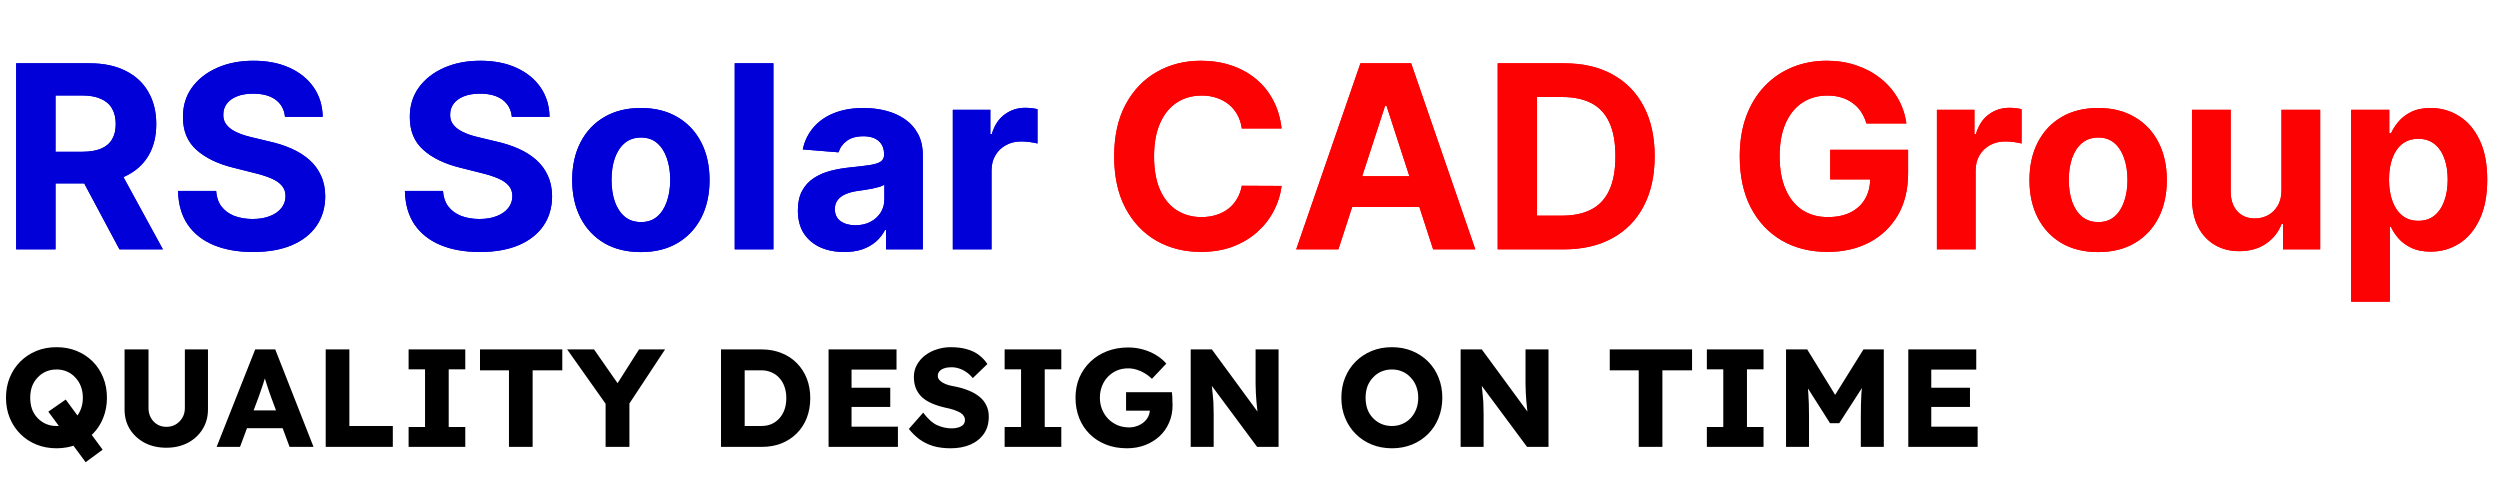
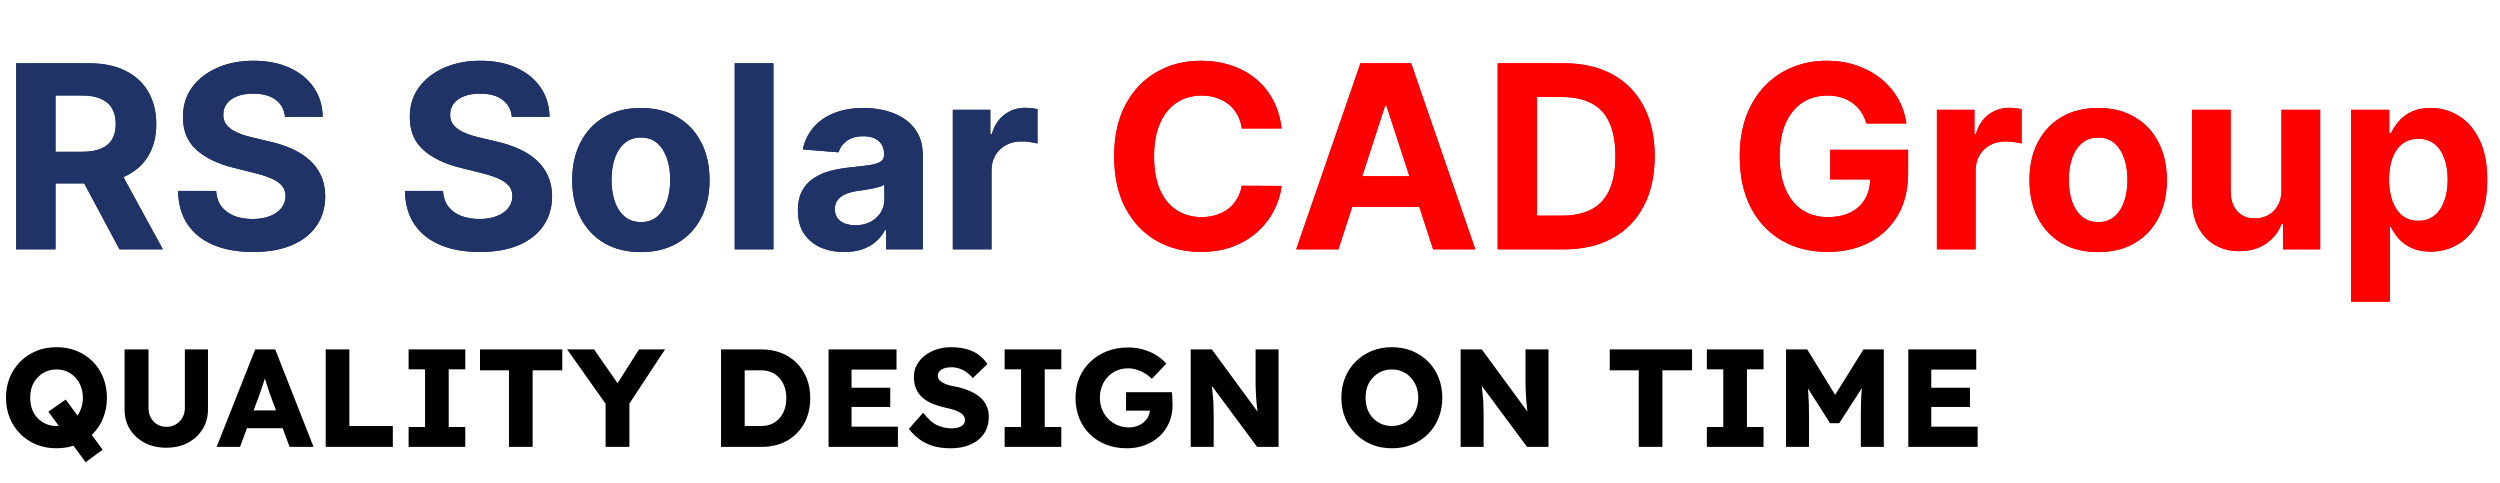
<svg xmlns="http://www.w3.org/2000/svg" width="772" height="149" viewBox="0 0 772 149" fill="none">
-   <path d="M4.994 77V19.546H27.661C32 19.546 35.703 20.322 38.771 21.874C41.856 23.408 44.204 25.586 45.812 28.41C47.439 31.216 48.253 34.517 48.253 38.314C48.253 42.129 47.43 45.411 45.784 48.16C44.138 50.891 41.754 52.986 38.63 54.445C35.526 55.903 31.767 56.633 27.353 56.633H12.175V46.87H25.389C27.708 46.87 29.634 46.552 31.168 45.916C32.702 45.28 33.842 44.327 34.591 43.055C35.357 41.783 35.741 40.203 35.741 38.314C35.741 36.406 35.357 34.797 34.591 33.488C33.842 32.179 32.692 31.188 31.14 30.515C29.606 29.823 27.671 29.477 25.333 29.477H17.141V77H4.994ZM36.021 50.854L50.301 77H36.891L22.92 50.854H36.021ZM88.005 36.069C87.781 33.806 86.818 32.048 85.116 30.795C83.414 29.542 81.104 28.916 78.186 28.916C76.204 28.916 74.53 29.196 73.165 29.757C71.799 30.299 70.752 31.057 70.023 32.029C69.312 33.002 68.957 34.105 68.957 35.34C68.919 36.368 69.134 37.266 69.602 38.033C70.088 38.8 70.752 39.464 71.594 40.025C72.435 40.567 73.408 41.044 74.511 41.456C75.615 41.848 76.793 42.185 78.046 42.466L83.208 43.7C85.714 44.261 88.015 45.009 90.109 45.944C92.204 46.879 94.018 48.03 95.552 49.395C97.085 50.76 98.273 52.369 99.115 54.22C99.975 56.072 100.415 58.194 100.433 60.588C100.415 64.105 99.517 67.153 97.74 69.734C95.982 72.296 93.438 74.288 90.109 75.71C86.799 77.112 82.806 77.814 78.13 77.814C73.492 77.814 69.452 77.103 66.011 75.681C62.588 74.26 59.914 72.156 57.988 69.369C56.08 66.564 55.079 63.095 54.986 58.961H66.74C66.871 60.888 67.423 62.496 68.396 63.787C69.387 65.058 70.705 66.022 72.351 66.676C74.016 67.312 75.895 67.63 77.99 67.63C80.047 67.63 81.834 67.331 83.348 66.732C84.882 66.134 86.07 65.302 86.911 64.235C87.753 63.169 88.174 61.944 88.174 60.56C88.174 59.27 87.79 58.185 87.023 57.306C86.275 56.427 85.172 55.679 83.713 55.062C82.273 54.445 80.506 53.883 78.411 53.379L72.155 51.807C67.311 50.629 63.486 48.787 60.681 46.281C57.875 43.775 56.482 40.399 56.501 36.153C56.482 32.675 57.408 29.636 59.278 27.036C61.167 24.436 63.757 22.407 67.049 20.948C70.341 19.489 74.081 18.76 78.271 18.76C82.535 18.76 86.257 19.489 89.436 20.948C92.634 22.407 95.122 24.436 96.898 27.036C98.675 29.636 99.592 32.647 99.648 36.069H88.005ZM158.056 36.069C157.832 33.806 156.868 32.048 155.167 30.795C153.465 29.542 151.155 28.916 148.237 28.916C146.255 28.916 144.581 29.196 143.216 29.757C141.85 30.299 140.803 31.057 140.074 32.029C139.363 33.002 139.007 34.105 139.007 35.34C138.97 36.368 139.185 37.266 139.653 38.033C140.139 38.8 140.803 39.464 141.645 40.025C142.486 40.567 143.459 41.044 144.562 41.456C145.666 41.848 146.844 42.185 148.097 42.466L153.259 43.7C155.765 44.261 158.065 45.009 160.16 45.944C162.255 46.879 164.069 48.03 165.603 49.395C167.136 50.76 168.324 52.369 169.165 54.22C170.026 56.072 170.465 58.194 170.484 60.588C170.465 64.105 169.568 67.153 167.791 69.734C166.033 72.296 163.489 74.288 160.16 75.71C156.85 77.112 152.857 77.814 148.181 77.814C143.543 77.814 139.503 77.103 136.062 75.681C132.639 74.26 129.965 72.156 128.038 69.369C126.131 66.564 125.13 63.095 125.037 58.961H136.791C136.922 60.888 137.474 62.496 138.446 63.787C139.438 65.058 140.756 66.022 142.402 66.676C144.067 67.312 145.946 67.63 148.041 67.63C150.098 67.63 151.884 67.331 153.399 66.732C154.933 66.134 156.12 65.302 156.962 64.235C157.804 63.169 158.224 61.944 158.224 60.56C158.224 59.27 157.841 58.185 157.074 57.306C156.326 56.427 155.223 55.679 153.764 55.062C152.324 54.445 150.556 53.883 148.462 53.379L142.206 51.807C137.362 50.629 133.537 48.787 130.732 46.281C127.926 43.775 126.533 40.399 126.551 36.153C126.533 32.675 127.459 29.636 129.329 27.036C131.218 24.436 133.808 22.407 137.1 20.948C140.391 19.489 144.132 18.76 148.321 18.76C152.586 18.76 156.307 19.489 159.487 20.948C162.685 22.407 165.172 24.436 166.949 27.036C168.726 29.636 169.642 32.647 169.699 36.069H158.056ZM197.9 77.842C193.542 77.842 189.773 76.916 186.594 75.064C183.433 73.194 180.993 70.594 179.272 67.265C177.551 63.917 176.691 60.037 176.691 55.623C176.691 51.172 177.551 47.282 179.272 43.952C180.993 40.605 183.433 38.005 186.594 36.153C189.773 34.283 193.542 33.348 197.9 33.348C202.257 33.348 206.017 34.283 209.177 36.153C212.357 38.005 214.807 40.605 216.528 43.952C218.248 47.282 219.109 51.172 219.109 55.623C219.109 60.037 218.248 63.917 216.528 67.265C214.807 70.594 212.357 73.194 209.177 75.064C206.017 76.916 202.257 77.842 197.9 77.842ZM197.956 68.584C199.938 68.584 201.594 68.023 202.921 66.901C204.249 65.76 205.25 64.207 205.923 62.244C206.615 60.28 206.961 58.045 206.961 55.539C206.961 53.033 206.615 50.798 205.923 48.834C205.25 46.87 204.249 45.318 202.921 44.177C201.594 43.036 199.938 42.466 197.956 42.466C195.955 42.466 194.271 43.036 192.906 44.177C191.56 45.318 190.54 46.87 189.848 48.834C189.175 50.798 188.838 53.033 188.838 55.539C188.838 58.045 189.175 60.28 189.848 62.244C190.54 64.207 191.56 65.76 192.906 66.901C194.271 68.023 195.955 68.584 197.956 68.584ZM238.831 19.546V77H226.88V19.546H238.831ZM260.692 77.814C257.942 77.814 255.492 77.337 253.341 76.383C251.191 75.41 249.489 73.98 248.236 72.091C247.001 70.183 246.384 67.808 246.384 64.965C246.384 62.571 246.824 60.56 247.703 58.933C248.582 57.306 249.779 55.997 251.294 55.006C252.808 54.014 254.529 53.266 256.455 52.761C258.401 52.256 260.439 51.901 262.571 51.695C265.077 51.434 267.097 51.19 268.631 50.966C270.164 50.723 271.277 50.367 271.969 49.9C272.661 49.432 273.007 48.74 273.007 47.824V47.656C273.007 45.879 272.446 44.504 271.324 43.532C270.221 42.559 268.65 42.073 266.611 42.073C264.46 42.073 262.749 42.55 261.477 43.504C260.205 44.439 259.364 45.617 258.952 47.038L247.899 46.141C248.46 43.522 249.564 41.259 251.209 39.352C252.855 37.425 254.978 35.948 257.578 34.919C260.196 33.872 263.226 33.348 266.667 33.348C269.061 33.348 271.352 33.629 273.54 34.19C275.747 34.751 277.702 35.62 279.404 36.799C281.124 37.977 282.48 39.492 283.471 41.343C284.463 43.176 284.958 45.374 284.958 47.936V77H273.624V71.025H273.288C272.596 72.371 271.67 73.559 270.51 74.587C269.351 75.597 267.958 76.392 266.33 76.972C264.703 77.533 262.824 77.814 260.692 77.814ZM264.114 69.566C265.872 69.566 267.425 69.22 268.771 68.528C270.118 67.817 271.174 66.863 271.941 65.666C272.708 64.469 273.091 63.113 273.091 61.598V57.026C272.717 57.269 272.203 57.493 271.548 57.699C270.913 57.886 270.193 58.064 269.388 58.232C268.584 58.382 267.78 58.522 266.976 58.653C266.171 58.765 265.442 58.868 264.787 58.961C263.385 59.167 262.16 59.494 261.112 59.943C260.065 60.392 259.251 61 258.672 61.767C258.092 62.515 257.802 63.45 257.802 64.572C257.802 66.199 258.391 67.443 259.569 68.303C260.766 69.145 262.281 69.566 264.114 69.566ZM294.23 77V33.909H305.816V41.428H306.265C307.051 38.753 308.369 36.733 310.221 35.368C312.072 33.984 314.205 33.292 316.617 33.292C317.216 33.292 317.861 33.329 318.553 33.404C319.245 33.479 319.853 33.582 320.376 33.713V44.317C319.815 44.149 319.039 43.999 318.048 43.868C317.057 43.737 316.15 43.672 315.327 43.672C313.569 43.672 311.998 44.055 310.614 44.822C309.248 45.57 308.164 46.617 307.359 47.964C306.574 49.311 306.181 50.863 306.181 52.621V77H294.23Z" fill="#0100D8" />
+   <path d="M4.994 77V19.546H27.661C32 19.546 35.703 20.322 38.771 21.874C41.856 23.408 44.204 25.586 45.812 28.41C47.439 31.216 48.253 34.517 48.253 38.314C48.253 42.129 47.43 45.411 45.784 48.16C44.138 50.891 41.754 52.986 38.63 54.445C35.526 55.903 31.767 56.633 27.353 56.633H12.175V46.87H25.389C27.708 46.87 29.634 46.552 31.168 45.916C32.702 45.28 33.842 44.327 34.591 43.055C35.357 41.783 35.741 40.203 35.741 38.314C35.741 36.406 35.357 34.797 34.591 33.488C33.842 32.179 32.692 31.188 31.14 30.515C29.606 29.823 27.671 29.477 25.333 29.477H17.141V77H4.994ZM36.021 50.854L50.301 77H36.891L22.92 50.854H36.021ZM88.005 36.069C87.781 33.806 86.818 32.048 85.116 30.795C83.414 29.542 81.104 28.916 78.186 28.916C76.204 28.916 74.53 29.196 73.165 29.757C71.799 30.299 70.752 31.057 70.023 32.029C69.312 33.002 68.957 34.105 68.957 35.34C68.919 36.368 69.134 37.266 69.602 38.033C70.088 38.8 70.752 39.464 71.594 40.025C72.435 40.567 73.408 41.044 74.511 41.456C75.615 41.848 76.793 42.185 78.046 42.466L83.208 43.7C85.714 44.261 88.015 45.009 90.109 45.944C92.204 46.879 94.018 48.03 95.552 49.395C97.085 50.76 98.273 52.369 99.115 54.22C99.975 56.072 100.415 58.194 100.433 60.588C100.415 64.105 99.517 67.153 97.74 69.734C95.982 72.296 93.438 74.288 90.109 75.71C86.799 77.112 82.806 77.814 78.13 77.814C73.492 77.814 69.452 77.103 66.011 75.681C62.588 74.26 59.914 72.156 57.988 69.369C56.08 66.564 55.079 63.095 54.986 58.961H66.74C66.871 60.888 67.423 62.496 68.396 63.787C69.387 65.058 70.705 66.022 72.351 66.676C74.016 67.312 75.895 67.63 77.99 67.63C80.047 67.63 81.834 67.331 83.348 66.732C84.882 66.134 86.07 65.302 86.911 64.235C87.753 63.169 88.174 61.944 88.174 60.56C88.174 59.27 87.79 58.185 87.023 57.306C86.275 56.427 85.172 55.679 83.713 55.062C82.273 54.445 80.506 53.883 78.411 53.379L72.155 51.807C67.311 50.629 63.486 48.787 60.681 46.281C57.875 43.775 56.482 40.399 56.501 36.153C56.482 32.675 57.408 29.636 59.278 27.036C61.167 24.436 63.757 22.407 67.049 20.948C70.341 19.489 74.081 18.76 78.271 18.76C82.535 18.76 86.257 19.489 89.436 20.948C92.634 22.407 95.122 24.436 96.898 27.036C98.675 29.636 99.592 32.647 99.648 36.069H88.005ZM158.056 36.069C157.832 33.806 156.868 32.048 155.167 30.795C153.465 29.542 151.155 28.916 148.237 28.916C146.255 28.916 144.581 29.196 143.216 29.757C141.85 30.299 140.803 31.057 140.074 32.029C139.363 33.002 139.007 34.105 139.007 35.34C138.97 36.368 139.185 37.266 139.653 38.033C140.139 38.8 140.803 39.464 141.645 40.025C142.486 40.567 143.459 41.044 144.562 41.456C145.666 41.848 146.844 42.185 148.097 42.466L153.259 43.7C155.765 44.261 158.065 45.009 160.16 45.944C162.255 46.879 164.069 48.03 165.603 49.395C167.136 50.76 168.324 52.369 169.165 54.22C170.026 56.072 170.465 58.194 170.484 60.588C170.465 64.105 169.568 67.153 167.791 69.734C166.033 72.296 163.489 74.288 160.16 75.71C156.85 77.112 152.857 77.814 148.181 77.814C143.543 77.814 139.503 77.103 136.062 75.681C132.639 74.26 129.965 72.156 128.038 69.369C126.131 66.564 125.13 63.095 125.037 58.961H136.791C136.922 60.888 137.474 62.496 138.446 63.787C139.438 65.058 140.756 66.022 142.402 66.676C144.067 67.312 145.946 67.63 148.041 67.63C150.098 67.63 151.884 67.331 153.399 66.732C154.933 66.134 156.12 65.302 156.962 64.235C157.804 63.169 158.224 61.944 158.224 60.56C158.224 59.27 157.841 58.185 157.074 57.306C156.326 56.427 155.223 55.679 153.764 55.062C152.324 54.445 150.556 53.883 148.462 53.379L142.206 51.807C137.362 50.629 133.537 48.787 130.732 46.281C127.926 43.775 126.533 40.399 126.551 36.153C126.533 32.675 127.459 29.636 129.329 27.036C131.218 24.436 133.808 22.407 137.1 20.948C140.391 19.489 144.132 18.76 148.321 18.76C152.586 18.76 156.307 19.489 159.487 20.948C162.685 22.407 165.172 24.436 166.949 27.036C168.726 29.636 169.642 32.647 169.699 36.069H158.056ZM197.9 77.842C193.542 77.842 189.773 76.916 186.594 75.064C183.433 73.194 180.993 70.594 179.272 67.265C177.551 63.917 176.691 60.037 176.691 55.623C176.691 51.172 177.551 47.282 179.272 43.952C180.993 40.605 183.433 38.005 186.594 36.153C189.773 34.283 193.542 33.348 197.9 33.348C202.257 33.348 206.017 34.283 209.177 36.153C212.357 38.005 214.807 40.605 216.528 43.952C218.248 47.282 219.109 51.172 219.109 55.623C219.109 60.037 218.248 63.917 216.528 67.265C214.807 70.594 212.357 73.194 209.177 75.064C206.017 76.916 202.257 77.842 197.9 77.842ZM197.956 68.584C199.938 68.584 201.594 68.023 202.921 66.901C204.249 65.76 205.25 64.207 205.923 62.244C206.615 60.28 206.961 58.045 206.961 55.539C206.961 53.033 206.615 50.798 205.923 48.834C205.25 46.87 204.249 45.318 202.921 44.177C201.594 43.036 199.938 42.466 197.956 42.466C195.955 42.466 194.271 43.036 192.906 44.177C191.56 45.318 190.54 46.87 189.848 48.834C189.175 50.798 188.838 53.033 188.838 55.539C188.838 58.045 189.175 60.28 189.848 62.244C190.54 64.207 191.56 65.76 192.906 66.901C194.271 68.023 195.955 68.584 197.956 68.584ZM238.831 19.546V77H226.88V19.546H238.831ZM260.692 77.814C257.942 77.814 255.492 77.337 253.341 76.383C251.191 75.41 249.489 73.98 248.236 72.091C247.001 70.183 246.384 67.808 246.384 64.965C246.384 62.571 246.824 60.56 247.703 58.933C248.582 57.306 249.779 55.997 251.294 55.006C252.808 54.014 254.529 53.266 256.455 52.761C258.401 52.256 260.439 51.901 262.571 51.695C265.077 51.434 267.097 51.19 268.631 50.966C270.164 50.723 271.277 50.367 271.969 49.9C272.661 49.432 273.007 48.74 273.007 47.824V47.656C273.007 45.879 272.446 44.504 271.324 43.532C270.221 42.559 268.65 42.073 266.611 42.073C264.46 42.073 262.749 42.55 261.477 43.504C260.205 44.439 259.364 45.617 258.952 47.038L247.899 46.141C248.46 43.522 249.564 41.259 251.209 39.352C252.855 37.425 254.978 35.948 257.578 34.919C260.196 33.872 263.226 33.348 266.667 33.348C269.061 33.348 271.352 33.629 273.54 34.19C275.747 34.751 277.702 35.62 279.404 36.799C281.124 37.977 282.48 39.492 283.471 41.343C284.463 43.176 284.958 45.374 284.958 47.936V77H273.624V71.025H273.288C272.596 72.371 271.67 73.559 270.51 74.587C269.351 75.597 267.958 76.392 266.33 76.972C264.703 77.533 262.824 77.814 260.692 77.814ZM264.114 69.566C265.872 69.566 267.425 69.22 268.771 68.528C270.118 67.817 271.174 66.863 271.941 65.666C272.708 64.469 273.091 63.113 273.091 61.598V57.026C272.717 57.269 272.203 57.493 271.548 57.699C270.913 57.886 270.193 58.064 269.388 58.232C268.584 58.382 267.78 58.522 266.976 58.653C266.171 58.765 265.442 58.868 264.787 58.961C263.385 59.167 262.16 59.494 261.112 59.943C260.065 60.392 259.251 61 258.672 61.767C258.092 62.515 257.802 63.45 257.802 64.572C257.802 66.199 258.391 67.443 259.569 68.303C260.766 69.145 262.281 69.566 264.114 69.566ZM294.23 77V33.909H305.816V41.428H306.265C307.051 38.753 308.369 36.733 310.221 35.368C312.072 33.984 314.205 33.292 316.617 33.292C317.216 33.292 317.861 33.329 318.553 33.404C319.245 33.479 319.853 33.582 320.376 33.713V44.317C319.815 44.149 319.039 43.999 318.048 43.868C317.057 43.737 316.15 43.672 315.327 43.672C313.569 43.672 311.998 44.055 310.614 44.822C309.248 45.57 308.164 46.617 307.359 47.964C306.574 49.311 306.181 50.863 306.181 52.621V77H294.23Z" fill="#1f3366" />
  <path d="M395.757 39.66H383.47C383.245 38.07 382.787 36.658 382.095 35.424C381.403 34.171 380.515 33.105 379.43 32.226C378.345 31.347 377.092 30.674 375.671 30.206C374.268 29.738 372.744 29.505 371.098 29.505C368.124 29.505 365.534 30.243 363.327 31.721C361.12 33.18 359.409 35.312 358.193 38.117C356.978 40.904 356.37 44.289 356.37 48.273C356.37 52.369 356.978 55.81 358.193 58.597C359.428 61.383 361.148 63.487 363.355 64.909C365.562 66.33 368.115 67.041 371.014 67.041C372.641 67.041 374.147 66.826 375.531 66.396C376.933 65.965 378.177 65.339 379.262 64.516C380.346 63.674 381.244 62.655 381.955 61.458C382.684 60.261 383.189 58.896 383.47 57.362L395.757 57.418C395.44 60.055 394.645 62.599 393.373 65.049C392.12 67.48 390.427 69.659 388.295 71.586C386.182 73.493 383.657 75.008 380.721 76.13C377.803 77.234 374.502 77.785 370.817 77.785C365.693 77.785 361.111 76.626 357.071 74.307C353.05 71.988 349.871 68.631 347.533 64.235C345.214 59.84 344.054 54.519 344.054 48.273C344.054 42.007 345.232 36.677 347.589 32.282C349.945 27.887 353.143 24.539 357.183 22.239C361.223 19.919 365.768 18.76 370.817 18.76C374.147 18.76 377.232 19.227 380.075 20.163C382.937 21.098 385.471 22.463 387.678 24.259C389.885 26.035 391.68 28.214 393.064 30.795C394.467 33.376 395.365 36.331 395.757 39.66ZM413.291 77H400.274L420.108 19.546H435.762L455.569 77H442.551L428.16 32.675H427.711L413.291 77ZM412.478 54.416H443.225V63.899H412.478V54.416ZM482.851 77H462.484V19.546H483.019C488.798 19.546 493.773 20.696 497.944 22.996C502.115 25.278 505.322 28.56 507.567 32.843C509.83 37.126 510.961 42.251 510.961 48.217C510.961 54.202 509.83 59.345 507.567 63.646C505.322 67.948 502.096 71.249 497.888 73.549C493.699 75.85 488.686 77 482.851 77ZM474.631 66.592H482.346C485.937 66.592 488.957 65.956 491.407 64.684C493.876 63.394 495.728 61.402 496.962 58.709C498.215 55.997 498.842 52.499 498.842 48.217C498.842 43.971 498.215 40.502 496.962 37.809C495.728 35.115 493.886 33.133 491.436 31.861C488.986 30.589 485.965 29.953 482.374 29.953H474.631V66.592ZM576.341 38.117C575.948 36.752 575.396 35.546 574.686 34.498C573.975 33.432 573.105 32.534 572.077 31.805C571.067 31.057 569.907 30.486 568.598 30.094C567.308 29.701 565.877 29.505 564.306 29.505C561.369 29.505 558.788 30.234 556.563 31.693C554.356 33.152 552.635 35.274 551.401 38.061C550.167 40.829 549.549 44.214 549.549 48.217C549.549 52.219 550.157 55.623 551.373 58.428C552.589 61.234 554.309 63.375 556.535 64.853C558.76 66.311 561.388 67.041 564.418 67.041C567.167 67.041 569.514 66.555 571.46 65.582C573.423 64.591 574.92 63.197 575.948 61.402C576.996 59.606 577.519 57.484 577.519 55.034L579.988 55.398H565.175V46.253H589.218V53.491C589.218 58.541 588.152 62.88 586.02 66.508C583.887 70.117 580.951 72.904 577.211 74.868C573.47 76.813 569.187 77.785 564.362 77.785C558.975 77.785 554.244 76.598 550.167 74.223C546.089 71.829 542.91 68.434 540.628 64.039C538.365 59.625 537.234 54.389 537.234 48.329C537.234 43.672 537.907 39.52 539.254 35.873C540.619 32.207 542.527 29.102 544.977 26.559C547.427 24.015 550.279 22.08 553.533 20.752C556.787 19.424 560.313 18.76 564.109 18.76C567.364 18.76 570.393 19.237 573.199 20.191C576.004 21.126 578.492 22.454 580.661 24.174C582.849 25.895 584.636 27.943 586.02 30.318C587.404 32.675 588.292 35.274 588.685 38.117H576.341ZM598.118 77V33.909H609.704V41.428H610.153C610.938 38.753 612.257 36.733 614.109 35.368C615.96 33.984 618.092 33.292 620.505 33.292C621.103 33.292 621.749 33.329 622.441 33.404C623.133 33.479 623.74 33.582 624.264 33.713V44.317C623.703 44.149 622.927 43.999 621.936 43.868C620.944 43.737 620.037 43.672 619.214 43.672C617.456 43.672 615.885 44.055 614.501 44.822C613.136 45.57 612.051 46.617 611.247 47.964C610.462 49.311 610.069 50.863 610.069 52.621V77H598.118ZM647.907 77.842C643.549 77.842 639.78 76.916 636.601 75.064C633.44 73.194 630.999 70.594 629.279 67.265C627.558 63.917 626.698 60.037 626.698 55.623C626.698 51.172 627.558 47.282 629.279 43.952C630.999 40.605 633.44 38.005 636.601 36.153C639.78 34.283 643.549 33.348 647.907 33.348C652.264 33.348 656.024 34.283 659.184 36.153C662.364 38.005 664.814 40.605 666.534 43.952C668.255 47.282 669.115 51.172 669.115 55.623C669.115 60.037 668.255 63.917 666.534 67.265C664.814 70.594 662.364 73.194 659.184 75.064C656.024 76.916 652.264 77.842 647.907 77.842ZM647.963 68.584C649.945 68.584 651.6 68.023 652.928 66.901C654.256 65.76 655.257 64.207 655.93 62.244C656.622 60.28 656.968 58.045 656.968 55.539C656.968 53.033 656.622 50.798 655.93 48.834C655.257 46.87 654.256 45.318 652.928 44.177C651.6 43.036 649.945 42.466 647.963 42.466C645.962 42.466 644.278 43.036 642.913 44.177C641.566 45.318 640.547 46.87 639.855 48.834C639.182 50.798 638.845 53.033 638.845 55.539C638.845 58.045 639.182 60.28 639.855 62.244C640.547 64.207 641.566 65.76 642.913 66.901C644.278 68.023 645.962 68.584 647.963 68.584ZM704.52 58.653V33.909H716.471V77H704.996V69.173H704.548C703.575 71.698 701.957 73.727 699.694 75.261C697.45 76.794 694.71 77.561 691.474 77.561C688.594 77.561 686.06 76.906 683.872 75.597C681.684 74.288 679.972 72.427 678.738 70.015C677.522 67.602 676.905 64.712 676.886 61.346V33.909H688.837V59.214C688.856 61.757 689.539 63.768 690.885 65.245C692.232 66.723 694.037 67.462 696.3 67.462C697.74 67.462 699.086 67.134 700.339 66.48C701.593 65.806 702.603 64.815 703.369 63.506C704.155 62.197 704.538 60.579 704.52 58.653ZM726.03 93.159V33.909H737.813V41.147H738.346C738.869 39.987 739.627 38.809 740.618 37.612C741.628 36.397 742.937 35.387 744.546 34.582C746.173 33.76 748.193 33.348 750.605 33.348C753.747 33.348 756.646 34.171 759.302 35.817C761.958 37.444 764.08 39.903 765.67 43.195C767.26 46.468 768.055 50.573 768.055 55.511C768.055 60.317 767.279 64.376 765.726 67.686C764.193 70.978 762.098 73.475 759.442 75.177C756.805 76.86 753.85 77.701 750.577 77.701C748.258 77.701 746.285 77.318 744.658 76.551C743.049 75.784 741.731 74.821 740.702 73.662C739.674 72.483 738.888 71.296 738.346 70.099H737.981V93.159H726.03ZM737.728 55.455C737.728 58.017 738.084 60.252 738.794 62.159C739.505 64.067 740.534 65.554 741.88 66.62C743.227 67.667 744.863 68.191 746.79 68.191C748.735 68.191 750.381 67.658 751.727 66.592C753.074 65.507 754.093 64.011 754.785 62.103C755.496 60.177 755.851 57.961 755.851 55.455C755.851 52.967 755.505 50.779 754.813 48.89C754.121 47.001 753.102 45.523 751.755 44.457C750.409 43.391 748.754 42.858 746.79 42.858C744.845 42.858 743.199 43.373 741.852 44.401C740.524 45.43 739.505 46.889 738.794 48.778C738.084 50.667 737.728 52.892 737.728 55.455Z" fill="#FC0203" />
-   <path d="M4.994 77V19.546H27.661C32 19.546 35.703 20.322 38.771 21.874C41.856 23.408 44.204 25.586 45.812 28.41C47.439 31.216 48.253 34.517 48.253 38.314C48.253 42.129 47.43 45.411 45.784 48.16C44.138 50.891 41.754 52.986 38.63 54.445C35.526 55.903 31.767 56.633 27.353 56.633H12.175V46.87H25.389C27.708 46.87 29.634 46.552 31.168 45.916C32.702 45.28 33.842 44.327 34.591 43.055C35.357 41.783 35.741 40.203 35.741 38.314C35.741 36.406 35.357 34.797 34.591 33.488C33.842 32.179 32.692 31.188 31.14 30.515C29.606 29.823 27.671 29.477 25.333 29.477H17.141V77H4.994ZM36.021 50.854L50.301 77H36.891L22.92 50.854H36.021ZM88.005 36.069C87.781 33.806 86.818 32.048 85.116 30.795C83.414 29.542 81.104 28.916 78.186 28.916C76.204 28.916 74.53 29.196 73.165 29.757C71.799 30.299 70.752 31.057 70.023 32.029C69.312 33.002 68.957 34.105 68.957 35.34C68.919 36.368 69.134 37.266 69.602 38.033C70.088 38.8 70.752 39.464 71.594 40.025C72.435 40.567 73.408 41.044 74.511 41.456C75.615 41.848 76.793 42.185 78.046 42.466L83.208 43.7C85.714 44.261 88.015 45.009 90.109 45.944C92.204 46.879 94.018 48.03 95.552 49.395C97.085 50.76 98.273 52.369 99.115 54.22C99.975 56.072 100.415 58.194 100.433 60.588C100.415 64.105 99.517 67.153 97.74 69.734C95.982 72.296 93.438 74.288 90.109 75.71C86.799 77.112 82.806 77.814 78.13 77.814C73.492 77.814 69.452 77.103 66.011 75.681C62.588 74.26 59.914 72.156 57.988 69.369C56.08 66.564 55.079 63.095 54.986 58.961H66.74C66.871 60.888 67.423 62.496 68.396 63.787C69.387 65.058 70.705 66.022 72.351 66.676C74.016 67.312 75.895 67.63 77.99 67.63C80.047 67.63 81.834 67.331 83.348 66.732C84.882 66.134 86.07 65.302 86.911 64.235C87.753 63.169 88.174 61.944 88.174 60.56C88.174 59.27 87.79 58.185 87.023 57.306C86.275 56.427 85.172 55.679 83.713 55.062C82.273 54.445 80.506 53.883 78.411 53.379L72.155 51.807C67.311 50.629 63.486 48.787 60.681 46.281C57.875 43.775 56.482 40.399 56.501 36.153C56.482 32.675 57.408 29.636 59.278 27.036C61.167 24.436 63.757 22.407 67.049 20.948C70.341 19.489 74.081 18.76 78.271 18.76C82.535 18.76 86.257 19.489 89.436 20.948C92.634 22.407 95.122 24.436 96.898 27.036C98.675 29.636 99.592 32.647 99.648 36.069H88.005ZM158.056 36.069C157.832 33.806 156.868 32.048 155.167 30.795C153.465 29.542 151.155 28.916 148.237 28.916C146.255 28.916 144.581 29.196 143.216 29.757C141.85 30.299 140.803 31.057 140.074 32.029C139.363 33.002 139.007 34.105 139.007 35.34C138.97 36.368 139.185 37.266 139.653 38.033C140.139 38.8 140.803 39.464 141.645 40.025C142.486 40.567 143.459 41.044 144.562 41.456C145.666 41.848 146.844 42.185 148.097 42.466L153.259 43.7C155.765 44.261 158.065 45.009 160.16 45.944C162.255 46.879 164.069 48.03 165.603 49.395C167.136 50.76 168.324 52.369 169.165 54.22C170.026 56.072 170.465 58.194 170.484 60.588C170.465 64.105 169.568 67.153 167.791 69.734C166.033 72.296 163.489 74.288 160.16 75.71C156.85 77.112 152.857 77.814 148.181 77.814C143.543 77.814 139.503 77.103 136.062 75.681C132.639 74.26 129.965 72.156 128.038 69.369C126.131 66.564 125.13 63.095 125.037 58.961H136.791C136.922 60.888 137.474 62.496 138.446 63.787C139.438 65.058 140.756 66.022 142.402 66.676C144.067 67.312 145.946 67.63 148.041 67.63C150.098 67.63 151.884 67.331 153.399 66.732C154.933 66.134 156.12 65.302 156.962 64.235C157.804 63.169 158.224 61.944 158.224 60.56C158.224 59.27 157.841 58.185 157.074 57.306C156.326 56.427 155.223 55.679 153.764 55.062C152.324 54.445 150.556 53.883 148.462 53.379L142.206 51.807C137.362 50.629 133.537 48.787 130.732 46.281C127.926 43.775 126.533 40.399 126.551 36.153C126.533 32.675 127.459 29.636 129.329 27.036C131.218 24.436 133.808 22.407 137.1 20.948C140.391 19.489 144.132 18.76 148.321 18.76C152.586 18.76 156.307 19.489 159.487 20.948C162.685 22.407 165.172 24.436 166.949 27.036C168.726 29.636 169.642 32.647 169.699 36.069H158.056ZM197.9 77.842C193.542 77.842 189.773 76.916 186.594 75.064C183.433 73.194 180.993 70.594 179.272 67.265C177.551 63.917 176.691 60.037 176.691 55.623C176.691 51.172 177.551 47.282 179.272 43.952C180.993 40.605 183.433 38.005 186.594 36.153C189.773 34.283 193.542 33.348 197.9 33.348C202.257 33.348 206.017 34.283 209.177 36.153C212.357 38.005 214.807 40.605 216.528 43.952C218.248 47.282 219.109 51.172 219.109 55.623C219.109 60.037 218.248 63.917 216.528 67.265C214.807 70.594 212.357 73.194 209.177 75.064C206.017 76.916 202.257 77.842 197.9 77.842ZM197.956 68.584C199.938 68.584 201.594 68.023 202.921 66.901C204.249 65.76 205.25 64.207 205.923 62.244C206.615 60.28 206.961 58.045 206.961 55.539C206.961 53.033 206.615 50.798 205.923 48.834C205.25 46.87 204.249 45.318 202.921 44.177C201.594 43.036 199.938 42.466 197.956 42.466C195.955 42.466 194.271 43.036 192.906 44.177C191.56 45.318 190.54 46.87 189.848 48.834C189.175 50.798 188.838 53.033 188.838 55.539C188.838 58.045 189.175 60.28 189.848 62.244C190.54 64.207 191.56 65.76 192.906 66.901C194.271 68.023 195.955 68.584 197.956 68.584ZM238.831 19.546V77H226.88V19.546H238.831ZM260.692 77.814C257.942 77.814 255.492 77.337 253.341 76.383C251.191 75.41 249.489 73.98 248.236 72.091C247.001 70.183 246.384 67.808 246.384 64.965C246.384 62.571 246.824 60.56 247.703 58.933C248.582 57.306 249.779 55.997 251.294 55.006C252.808 54.014 254.529 53.266 256.455 52.761C258.401 52.256 260.439 51.901 262.571 51.695C265.077 51.434 267.097 51.19 268.631 50.966C270.164 50.723 271.277 50.367 271.969 49.9C272.661 49.432 273.007 48.74 273.007 47.824V47.656C273.007 45.879 272.446 44.504 271.324 43.532C270.221 42.559 268.65 42.073 266.611 42.073C264.46 42.073 262.749 42.55 261.477 43.504C260.205 44.439 259.364 45.617 258.952 47.038L247.899 46.141C248.46 43.522 249.564 41.259 251.209 39.352C252.855 37.425 254.978 35.948 257.578 34.919C260.196 33.872 263.226 33.348 266.667 33.348C269.061 33.348 271.352 33.629 273.54 34.19C275.747 34.751 277.702 35.62 279.404 36.799C281.124 37.977 282.48 39.492 283.471 41.343C284.463 43.176 284.958 45.374 284.958 47.936V77H273.624V71.025H273.288C272.596 72.371 271.67 73.559 270.51 74.587C269.351 75.597 267.958 76.392 266.33 76.972C264.703 77.533 262.824 77.814 260.692 77.814ZM264.114 69.566C265.872 69.566 267.425 69.22 268.771 68.528C270.118 67.817 271.174 66.863 271.941 65.666C272.708 64.469 273.091 63.113 273.091 61.598V57.026C272.717 57.269 272.203 57.493 271.548 57.699C270.913 57.886 270.193 58.064 269.388 58.232C268.584 58.382 267.78 58.522 266.976 58.653C266.171 58.765 265.442 58.868 264.787 58.961C263.385 59.167 262.16 59.494 261.112 59.943C260.065 60.392 259.251 61 258.672 61.767C258.092 62.515 257.802 63.45 257.802 64.572C257.802 66.199 258.391 67.443 259.569 68.303C260.766 69.145 262.281 69.566 264.114 69.566ZM294.23 77V33.909H305.816V41.428H306.265C307.051 38.753 308.369 36.733 310.221 35.368C312.072 33.984 314.205 33.292 316.617 33.292C317.216 33.292 317.861 33.329 318.553 33.404C319.245 33.479 319.853 33.582 320.376 33.713V44.317C319.815 44.149 319.039 43.999 318.048 43.868C317.057 43.737 316.15 43.672 315.327 43.672C313.569 43.672 311.998 44.055 310.614 44.822C309.248 45.57 308.164 46.617 307.359 47.964C306.574 49.311 306.181 50.863 306.181 52.621V77H294.23Z" fill="#0100D8" />
+   <path d="M4.994 77V19.546H27.661C32 19.546 35.703 20.322 38.771 21.874C41.856 23.408 44.204 25.586 45.812 28.41C47.439 31.216 48.253 34.517 48.253 38.314C48.253 42.129 47.43 45.411 45.784 48.16C44.138 50.891 41.754 52.986 38.63 54.445C35.526 55.903 31.767 56.633 27.353 56.633H12.175V46.87H25.389C27.708 46.87 29.634 46.552 31.168 45.916C32.702 45.28 33.842 44.327 34.591 43.055C35.357 41.783 35.741 40.203 35.741 38.314C35.741 36.406 35.357 34.797 34.591 33.488C33.842 32.179 32.692 31.188 31.14 30.515C29.606 29.823 27.671 29.477 25.333 29.477H17.141V77H4.994ZM36.021 50.854L50.301 77H36.891L22.92 50.854H36.021ZM88.005 36.069C87.781 33.806 86.818 32.048 85.116 30.795C83.414 29.542 81.104 28.916 78.186 28.916C76.204 28.916 74.53 29.196 73.165 29.757C71.799 30.299 70.752 31.057 70.023 32.029C69.312 33.002 68.957 34.105 68.957 35.34C68.919 36.368 69.134 37.266 69.602 38.033C70.088 38.8 70.752 39.464 71.594 40.025C72.435 40.567 73.408 41.044 74.511 41.456C75.615 41.848 76.793 42.185 78.046 42.466L83.208 43.7C85.714 44.261 88.015 45.009 90.109 45.944C92.204 46.879 94.018 48.03 95.552 49.395C97.085 50.76 98.273 52.369 99.115 54.22C99.975 56.072 100.415 58.194 100.433 60.588C100.415 64.105 99.517 67.153 97.74 69.734C95.982 72.296 93.438 74.288 90.109 75.71C86.799 77.112 82.806 77.814 78.13 77.814C73.492 77.814 69.452 77.103 66.011 75.681C62.588 74.26 59.914 72.156 57.988 69.369C56.08 66.564 55.079 63.095 54.986 58.961H66.74C66.871 60.888 67.423 62.496 68.396 63.787C69.387 65.058 70.705 66.022 72.351 66.676C74.016 67.312 75.895 67.63 77.99 67.63C80.047 67.63 81.834 67.331 83.348 66.732C84.882 66.134 86.07 65.302 86.911 64.235C87.753 63.169 88.174 61.944 88.174 60.56C88.174 59.27 87.79 58.185 87.023 57.306C86.275 56.427 85.172 55.679 83.713 55.062C82.273 54.445 80.506 53.883 78.411 53.379L72.155 51.807C67.311 50.629 63.486 48.787 60.681 46.281C57.875 43.775 56.482 40.399 56.501 36.153C56.482 32.675 57.408 29.636 59.278 27.036C61.167 24.436 63.757 22.407 67.049 20.948C70.341 19.489 74.081 18.76 78.271 18.76C82.535 18.76 86.257 19.489 89.436 20.948C92.634 22.407 95.122 24.436 96.898 27.036C98.675 29.636 99.592 32.647 99.648 36.069H88.005ZM158.056 36.069C157.832 33.806 156.868 32.048 155.167 30.795C153.465 29.542 151.155 28.916 148.237 28.916C146.255 28.916 144.581 29.196 143.216 29.757C141.85 30.299 140.803 31.057 140.074 32.029C139.363 33.002 139.007 34.105 139.007 35.34C138.97 36.368 139.185 37.266 139.653 38.033C140.139 38.8 140.803 39.464 141.645 40.025C142.486 40.567 143.459 41.044 144.562 41.456C145.666 41.848 146.844 42.185 148.097 42.466L153.259 43.7C155.765 44.261 158.065 45.009 160.16 45.944C162.255 46.879 164.069 48.03 165.603 49.395C167.136 50.76 168.324 52.369 169.165 54.22C170.026 56.072 170.465 58.194 170.484 60.588C170.465 64.105 169.568 67.153 167.791 69.734C166.033 72.296 163.489 74.288 160.16 75.71C156.85 77.112 152.857 77.814 148.181 77.814C143.543 77.814 139.503 77.103 136.062 75.681C132.639 74.26 129.965 72.156 128.038 69.369C126.131 66.564 125.13 63.095 125.037 58.961H136.791C136.922 60.888 137.474 62.496 138.446 63.787C139.438 65.058 140.756 66.022 142.402 66.676C144.067 67.312 145.946 67.63 148.041 67.63C150.098 67.63 151.884 67.331 153.399 66.732C154.933 66.134 156.12 65.302 156.962 64.235C157.804 63.169 158.224 61.944 158.224 60.56C158.224 59.27 157.841 58.185 157.074 57.306C156.326 56.427 155.223 55.679 153.764 55.062C152.324 54.445 150.556 53.883 148.462 53.379L142.206 51.807C137.362 50.629 133.537 48.787 130.732 46.281C127.926 43.775 126.533 40.399 126.551 36.153C126.533 32.675 127.459 29.636 129.329 27.036C131.218 24.436 133.808 22.407 137.1 20.948C140.391 19.489 144.132 18.76 148.321 18.76C152.586 18.76 156.307 19.489 159.487 20.948C162.685 22.407 165.172 24.436 166.949 27.036C168.726 29.636 169.642 32.647 169.699 36.069H158.056ZM197.9 77.842C193.542 77.842 189.773 76.916 186.594 75.064C183.433 73.194 180.993 70.594 179.272 67.265C177.551 63.917 176.691 60.037 176.691 55.623C176.691 51.172 177.551 47.282 179.272 43.952C180.993 40.605 183.433 38.005 186.594 36.153C189.773 34.283 193.542 33.348 197.9 33.348C202.257 33.348 206.017 34.283 209.177 36.153C212.357 38.005 214.807 40.605 216.528 43.952C218.248 47.282 219.109 51.172 219.109 55.623C219.109 60.037 218.248 63.917 216.528 67.265C214.807 70.594 212.357 73.194 209.177 75.064C206.017 76.916 202.257 77.842 197.9 77.842ZM197.956 68.584C199.938 68.584 201.594 68.023 202.921 66.901C204.249 65.76 205.25 64.207 205.923 62.244C206.615 60.28 206.961 58.045 206.961 55.539C206.961 53.033 206.615 50.798 205.923 48.834C205.25 46.87 204.249 45.318 202.921 44.177C201.594 43.036 199.938 42.466 197.956 42.466C195.955 42.466 194.271 43.036 192.906 44.177C191.56 45.318 190.54 46.87 189.848 48.834C189.175 50.798 188.838 53.033 188.838 55.539C188.838 58.045 189.175 60.28 189.848 62.244C190.54 64.207 191.56 65.76 192.906 66.901C194.271 68.023 195.955 68.584 197.956 68.584ZM238.831 19.546V77H226.88V19.546H238.831ZM260.692 77.814C257.942 77.814 255.492 77.337 253.341 76.383C251.191 75.41 249.489 73.98 248.236 72.091C247.001 70.183 246.384 67.808 246.384 64.965C246.384 62.571 246.824 60.56 247.703 58.933C248.582 57.306 249.779 55.997 251.294 55.006C252.808 54.014 254.529 53.266 256.455 52.761C258.401 52.256 260.439 51.901 262.571 51.695C265.077 51.434 267.097 51.19 268.631 50.966C270.164 50.723 271.277 50.367 271.969 49.9C272.661 49.432 273.007 48.74 273.007 47.824V47.656C273.007 45.879 272.446 44.504 271.324 43.532C270.221 42.559 268.65 42.073 266.611 42.073C264.46 42.073 262.749 42.55 261.477 43.504C260.205 44.439 259.364 45.617 258.952 47.038L247.899 46.141C248.46 43.522 249.564 41.259 251.209 39.352C252.855 37.425 254.978 35.948 257.578 34.919C260.196 33.872 263.226 33.348 266.667 33.348C269.061 33.348 271.352 33.629 273.54 34.19C275.747 34.751 277.702 35.62 279.404 36.799C281.124 37.977 282.48 39.492 283.471 41.343C284.463 43.176 284.958 45.374 284.958 47.936V77H273.624V71.025H273.288C272.596 72.371 271.67 73.559 270.51 74.587C269.351 75.597 267.958 76.392 266.33 76.972C264.703 77.533 262.824 77.814 260.692 77.814ZM264.114 69.566C265.872 69.566 267.425 69.22 268.771 68.528C270.118 67.817 271.174 66.863 271.941 65.666C272.708 64.469 273.091 63.113 273.091 61.598V57.026C272.717 57.269 272.203 57.493 271.548 57.699C270.913 57.886 270.193 58.064 269.388 58.232C268.584 58.382 267.78 58.522 266.976 58.653C266.171 58.765 265.442 58.868 264.787 58.961C263.385 59.167 262.16 59.494 261.112 59.943C260.065 60.392 259.251 61 258.672 61.767C258.092 62.515 257.802 63.45 257.802 64.572C257.802 66.199 258.391 67.443 259.569 68.303C260.766 69.145 262.281 69.566 264.114 69.566ZM294.23 77V33.909H305.816V41.428H306.265C307.051 38.753 308.369 36.733 310.221 35.368C312.072 33.984 314.205 33.292 316.617 33.292C317.216 33.292 317.861 33.329 318.553 33.404C319.245 33.479 319.853 33.582 320.376 33.713V44.317C319.815 44.149 319.039 43.999 318.048 43.868C317.057 43.737 316.15 43.672 315.327 43.672C313.569 43.672 311.998 44.055 310.614 44.822C309.248 45.57 308.164 46.617 307.359 47.964C306.574 49.311 306.181 50.863 306.181 52.621V77H294.23Z" fill="#1f3366" />
  <path d="M395.757 39.66H383.47C383.245 38.07 382.787 36.658 382.095 35.424C381.403 34.171 380.515 33.105 379.43 32.226C378.345 31.347 377.092 30.674 375.671 30.206C374.268 29.738 372.744 29.505 371.098 29.505C368.124 29.505 365.534 30.243 363.327 31.721C361.12 33.18 359.409 35.312 358.193 38.117C356.978 40.904 356.37 44.289 356.37 48.273C356.37 52.369 356.978 55.81 358.193 58.597C359.428 61.383 361.148 63.487 363.355 64.909C365.562 66.33 368.115 67.041 371.014 67.041C372.641 67.041 374.147 66.826 375.531 66.396C376.933 65.965 378.177 65.339 379.262 64.516C380.346 63.674 381.244 62.655 381.955 61.458C382.684 60.261 383.189 58.896 383.47 57.362L395.757 57.418C395.44 60.055 394.645 62.599 393.373 65.049C392.12 67.48 390.427 69.659 388.295 71.586C386.182 73.493 383.657 75.008 380.721 76.13C377.803 77.234 374.502 77.785 370.817 77.785C365.693 77.785 361.111 76.626 357.071 74.307C353.05 71.988 349.871 68.631 347.533 64.235C345.214 59.84 344.054 54.519 344.054 48.273C344.054 42.007 345.232 36.677 347.589 32.282C349.945 27.887 353.143 24.539 357.183 22.239C361.223 19.919 365.768 18.76 370.817 18.76C374.147 18.76 377.232 19.227 380.075 20.163C382.937 21.098 385.471 22.463 387.678 24.259C389.885 26.035 391.68 28.214 393.064 30.795C394.467 33.376 395.365 36.331 395.757 39.66ZM413.291 77H400.274L420.108 19.546H435.762L455.569 77H442.551L428.16 32.675H427.711L413.291 77ZM412.478 54.416H443.225V63.899H412.478V54.416ZM482.851 77H462.484V19.546H483.019C488.798 19.546 493.773 20.696 497.944 22.996C502.115 25.278 505.322 28.56 507.567 32.843C509.83 37.126 510.961 42.251 510.961 48.217C510.961 54.202 509.83 59.345 507.567 63.646C505.322 67.948 502.096 71.249 497.888 73.549C493.699 75.85 488.686 77 482.851 77ZM474.631 66.592H482.346C485.937 66.592 488.957 65.956 491.407 64.684C493.876 63.394 495.728 61.402 496.962 58.709C498.215 55.997 498.842 52.499 498.842 48.217C498.842 43.971 498.215 40.502 496.962 37.809C495.728 35.115 493.886 33.133 491.436 31.861C488.986 30.589 485.965 29.953 482.374 29.953H474.631V66.592ZM576.341 38.117C575.948 36.752 575.396 35.546 574.686 34.498C573.975 33.432 573.105 32.534 572.077 31.805C571.067 31.057 569.907 30.486 568.598 30.094C567.308 29.701 565.877 29.505 564.306 29.505C561.369 29.505 558.788 30.234 556.563 31.693C554.356 33.152 552.635 35.274 551.401 38.061C550.167 40.829 549.549 44.214 549.549 48.217C549.549 52.219 550.157 55.623 551.373 58.428C552.589 61.234 554.309 63.375 556.535 64.853C558.76 66.311 561.388 67.041 564.418 67.041C567.167 67.041 569.514 66.555 571.46 65.582C573.423 64.591 574.92 63.197 575.948 61.402C576.996 59.606 577.519 57.484 577.519 55.034L579.988 55.398H565.175V46.253H589.218V53.491C589.218 58.541 588.152 62.88 586.02 66.508C583.887 70.117 580.951 72.904 577.211 74.868C573.47 76.813 569.187 77.785 564.362 77.785C558.975 77.785 554.244 76.598 550.167 74.223C546.089 71.829 542.91 68.434 540.628 64.039C538.365 59.625 537.234 54.389 537.234 48.329C537.234 43.672 537.907 39.52 539.254 35.873C540.619 32.207 542.527 29.102 544.977 26.559C547.427 24.015 550.279 22.08 553.533 20.752C556.787 19.424 560.313 18.76 564.109 18.76C567.364 18.76 570.393 19.237 573.199 20.191C576.004 21.126 578.492 22.454 580.661 24.174C582.849 25.895 584.636 27.943 586.02 30.318C587.404 32.675 588.292 35.274 588.685 38.117H576.341ZM598.118 77V33.909H609.704V41.428H610.153C610.938 38.753 612.257 36.733 614.109 35.368C615.96 33.984 618.092 33.292 620.505 33.292C621.103 33.292 621.749 33.329 622.441 33.404C623.133 33.479 623.74 33.582 624.264 33.713V44.317C623.703 44.149 622.927 43.999 621.936 43.868C620.944 43.737 620.037 43.672 619.214 43.672C617.456 43.672 615.885 44.055 614.501 44.822C613.136 45.57 612.051 46.617 611.247 47.964C610.462 49.311 610.069 50.863 610.069 52.621V77H598.118ZM647.907 77.842C643.549 77.842 639.78 76.916 636.601 75.064C633.44 73.194 630.999 70.594 629.279 67.265C627.558 63.917 626.698 60.037 626.698 55.623C626.698 51.172 627.558 47.282 629.279 43.952C630.999 40.605 633.44 38.005 636.601 36.153C639.78 34.283 643.549 33.348 647.907 33.348C652.264 33.348 656.024 34.283 659.184 36.153C662.364 38.005 664.814 40.605 666.534 43.952C668.255 47.282 669.115 51.172 669.115 55.623C669.115 60.037 668.255 63.917 666.534 67.265C664.814 70.594 662.364 73.194 659.184 75.064C656.024 76.916 652.264 77.842 647.907 77.842ZM647.963 68.584C649.945 68.584 651.6 68.023 652.928 66.901C654.256 65.76 655.257 64.207 655.93 62.244C656.622 60.28 656.968 58.045 656.968 55.539C656.968 53.033 656.622 50.798 655.93 48.834C655.257 46.87 654.256 45.318 652.928 44.177C651.6 43.036 649.945 42.466 647.963 42.466C645.962 42.466 644.278 43.036 642.913 44.177C641.566 45.318 640.547 46.87 639.855 48.834C639.182 50.798 638.845 53.033 638.845 55.539C638.845 58.045 639.182 60.28 639.855 62.244C640.547 64.207 641.566 65.76 642.913 66.901C644.278 68.023 645.962 68.584 647.963 68.584ZM704.52 58.653V33.909H716.471V77H704.996V69.173H704.548C703.575 71.698 701.957 73.727 699.694 75.261C697.45 76.794 694.71 77.561 691.474 77.561C688.594 77.561 686.06 76.906 683.872 75.597C681.684 74.288 679.972 72.427 678.738 70.015C677.522 67.602 676.905 64.712 676.886 61.346V33.909H688.837V59.214C688.856 61.757 689.539 63.768 690.885 65.245C692.232 66.723 694.037 67.462 696.3 67.462C697.74 67.462 699.086 67.134 700.339 66.48C701.593 65.806 702.603 64.815 703.369 63.506C704.155 62.197 704.538 60.579 704.52 58.653ZM726.03 93.159V33.909H737.813V41.147H738.346C738.869 39.987 739.627 38.809 740.618 37.612C741.628 36.397 742.937 35.387 744.546 34.582C746.173 33.76 748.193 33.348 750.605 33.348C753.747 33.348 756.646 34.171 759.302 35.817C761.958 37.444 764.08 39.903 765.67 43.195C767.26 46.468 768.055 50.573 768.055 55.511C768.055 60.317 767.279 64.376 765.726 67.686C764.193 70.978 762.098 73.475 759.442 75.177C756.805 76.86 753.85 77.701 750.577 77.701C748.258 77.701 746.285 77.318 744.658 76.551C743.049 75.784 741.731 74.821 740.702 73.662C739.674 72.483 738.888 71.296 738.346 70.099H737.981V93.159H726.03ZM737.728 55.455C737.728 58.017 738.084 60.252 738.794 62.159C739.505 64.067 740.534 65.554 741.88 66.62C743.227 67.667 744.863 68.191 746.79 68.191C748.735 68.191 750.381 67.658 751.727 66.592C753.074 65.507 754.093 64.011 754.785 62.103C755.496 60.177 755.851 57.961 755.851 55.455C755.851 52.967 755.505 50.779 754.813 48.89C754.121 47.001 753.102 45.523 751.755 44.457C750.409 43.391 748.754 42.858 746.79 42.858C744.845 42.858 743.199 43.373 741.852 44.401C740.524 45.43 739.505 46.889 738.794 48.778C738.084 50.667 737.728 52.892 737.728 55.455Z" fill="#FC0203" />
  <path d="M26.445 142.73L14.921 127.121L20.296 123.38L31.691 138.86L26.445 142.73ZM17.458 138.43C15.193 138.43 13.115 138.043 11.223 137.269C9.331 136.495 7.683 135.406 6.278 134.001C4.873 132.596 3.784 130.948 3.01 129.056C2.236 127.164 1.849 125.086 1.849 122.821C1.849 120.556 2.236 118.478 3.01 116.586C3.784 114.694 4.873 113.046 6.278 111.641C7.683 110.236 9.331 109.147 11.223 108.373C13.115 107.599 15.193 107.212 17.458 107.212C19.723 107.212 21.801 107.599 23.693 108.373C25.585 109.147 27.233 110.236 28.638 111.641C30.043 113.046 31.118 114.694 31.863 116.586C32.637 118.478 33.024 120.556 33.024 122.821C33.024 125.057 32.637 127.135 31.863 129.056C31.118 130.948 30.043 132.596 28.638 134.001C27.233 135.406 25.585 136.495 23.693 137.269C21.801 138.043 19.723 138.43 17.458 138.43ZM17.458 131.55C18.633 131.55 19.708 131.335 20.683 130.905C21.686 130.475 22.546 129.873 23.263 129.099C24.008 128.296 24.582 127.365 24.983 126.304C25.384 125.243 25.585 124.082 25.585 122.821C25.585 121.56 25.384 120.399 24.983 119.338C24.582 118.277 24.008 117.36 23.263 116.586C22.546 115.783 21.686 115.167 20.683 114.737C19.708 114.307 18.633 114.092 17.458 114.092C16.283 114.092 15.193 114.307 14.19 114.737C13.215 115.167 12.355 115.783 11.61 116.586C10.865 117.36 10.291 118.277 9.89 119.338C9.517 120.399 9.331 121.56 9.331 122.821C9.331 124.082 9.517 125.258 9.89 126.347C10.291 127.408 10.865 128.325 11.61 129.099C12.355 129.873 13.215 130.475 14.19 130.905C15.193 131.335 16.283 131.55 17.458 131.55ZM51.364 138.258C48.87 138.258 46.649 137.756 44.7 136.753C42.75 135.721 41.217 134.316 40.099 132.539C39.009 130.762 38.465 128.726 38.465 126.433V107.9H45.861V126.046C45.861 127.135 46.104 128.124 46.592 129.013C47.079 129.873 47.738 130.561 48.569 131.077C49.401 131.564 50.333 131.808 51.364 131.808C52.454 131.808 53.414 131.564 54.245 131.077C55.105 130.561 55.794 129.873 56.309 129.013C56.825 128.124 57.084 127.135 57.084 126.046V107.9H64.222V126.433C64.222 128.726 63.663 130.762 62.544 132.539C61.455 134.316 59.936 135.721 57.986 136.753C56.037 137.756 53.83 138.258 51.364 138.258ZM66.892 138L78.803 107.9H84.996L96.82 138H89.424L83.749 122.735C83.519 122.133 83.29 121.488 83.061 120.8C82.831 120.112 82.602 119.41 82.373 118.693C82.143 117.948 81.914 117.231 81.684 116.543C81.484 115.826 81.312 115.167 81.168 114.565L82.459 114.522C82.287 115.239 82.086 115.941 81.856 116.629C81.656 117.317 81.441 118.005 81.212 118.693C81.011 119.352 80.781 120.026 80.523 120.714C80.266 121.373 80.022 122.061 79.793 122.778L74.117 138H66.892ZM72.569 132.238L74.847 126.734H88.694L90.93 132.238H72.569ZM100.576 138V107.9H107.886V131.55H121.302V138H100.576ZM126.177 138V131.851H131.251V114.049H126.177V107.9H143.678V114.049H138.561V131.851H143.678V138H126.177ZM157.167 138V114.35H148.223V107.9H173.636V114.35H164.477V138H157.167ZM187.01 138V122.993L187.311 125.1L175.142 107.9H183.441L192.729 121.23L188.945 121.101L197.33 107.9H205.371L193.718 125.573L194.363 122.649V138H187.01ZM222.647 138V107.9H235.246C237.454 107.9 239.475 108.273 241.309 109.018C243.144 109.735 244.721 110.767 246.039 112.114C247.387 113.461 248.419 115.052 249.135 116.887C249.852 118.722 250.21 120.743 250.21 122.95C250.21 125.157 249.852 127.193 249.135 129.056C248.419 130.891 247.387 132.482 246.039 133.829C244.721 135.148 243.144 136.18 241.309 136.925C239.475 137.642 237.454 138 235.246 138H222.647ZM229.957 133.012L228.968 131.55H235.031C236.235 131.55 237.31 131.349 238.256 130.948C239.202 130.518 240.005 129.93 240.664 129.185C241.352 128.44 241.883 127.537 242.255 126.476C242.628 125.415 242.814 124.24 242.814 122.95C242.814 121.66 242.628 120.485 242.255 119.424C241.883 118.363 241.352 117.46 240.664 116.715C240.005 115.97 239.202 115.396 238.256 114.995C237.31 114.565 236.235 114.35 235.031 114.35H228.839L229.957 112.974V133.012ZM255.863 138V107.9H276.847V114.135H262.958V131.765H277.277V138H255.863ZM259.303 125.659V119.725H274.912V125.659H259.303ZM293.554 138.43C291.576 138.43 289.784 138.201 288.179 137.742C286.602 137.255 285.198 136.567 283.965 135.678C282.732 134.761 281.629 133.686 280.654 132.453L285.083 127.422C286.516 129.343 287.95 130.633 289.383 131.292C290.845 131.951 292.35 132.281 293.898 132.281C294.672 132.281 295.374 132.181 296.005 131.98C296.636 131.779 297.123 131.493 297.467 131.12C297.811 130.719 297.983 130.231 297.983 129.658C297.983 129.228 297.868 128.841 297.639 128.497C297.438 128.153 297.152 127.852 296.779 127.594C296.406 127.336 295.962 127.107 295.446 126.906C294.93 126.677 294.385 126.49 293.812 126.347C293.239 126.175 292.651 126.032 292.049 125.917C290.386 125.544 288.939 125.086 287.706 124.541C286.473 123.996 285.441 123.337 284.61 122.563C283.807 121.76 283.205 120.857 282.804 119.854C282.403 118.822 282.202 117.675 282.202 116.414C282.202 115.067 282.503 113.834 283.105 112.716C283.736 111.569 284.567 110.595 285.599 109.792C286.66 108.961 287.878 108.33 289.254 107.9C290.63 107.441 292.063 107.212 293.554 107.212C295.532 107.212 297.223 107.427 298.628 107.857C300.061 108.258 301.28 108.846 302.283 109.62C303.315 110.394 304.189 111.326 304.906 112.415L300.391 116.758C299.789 116.013 299.13 115.396 298.413 114.909C297.725 114.422 296.98 114.049 296.177 113.791C295.403 113.533 294.6 113.404 293.769 113.404C292.909 113.404 292.164 113.519 291.533 113.748C290.931 113.949 290.458 114.25 290.114 114.651C289.77 115.024 289.598 115.482 289.598 116.027C289.598 116.514 289.741 116.93 290.028 117.274C290.315 117.618 290.702 117.933 291.189 118.22C291.676 118.478 292.235 118.707 292.866 118.908C293.497 119.08 294.156 119.223 294.844 119.338C296.421 119.653 297.84 120.069 299.101 120.585C300.391 121.101 301.495 121.732 302.412 122.477C303.358 123.222 304.075 124.111 304.562 125.143C305.078 126.146 305.336 127.322 305.336 128.669C305.336 130.762 304.82 132.539 303.788 134.001C302.785 135.434 301.394 136.538 299.617 137.312C297.868 138.057 295.847 138.43 293.554 138.43ZM310.229 138V131.851H315.303V114.049H310.229V107.9H327.73V114.049H322.613V131.851H327.73V138H310.229ZM348.028 138.43C345.62 138.43 343.441 138.043 341.492 137.269C339.542 136.495 337.865 135.406 336.461 134.001C335.056 132.596 333.981 130.948 333.236 129.056C332.49 127.135 332.118 125.057 332.118 122.821C332.118 120.585 332.505 118.535 333.279 116.672C334.081 114.78 335.214 113.132 336.676 111.727C338.138 110.322 339.858 109.233 341.836 108.459C343.842 107.685 346.021 107.298 348.372 107.298C350.034 107.298 351.597 107.513 353.059 107.943C354.549 108.373 355.897 108.961 357.101 109.706C358.305 110.451 359.322 111.311 360.154 112.286L355.725 116.973C355.008 116.285 354.263 115.712 353.489 115.253C352.743 114.794 351.941 114.436 351.081 114.178C350.221 113.891 349.303 113.748 348.329 113.748C347.067 113.748 345.906 113.977 344.846 114.436C343.814 114.895 342.896 115.54 342.094 116.371C341.32 117.174 340.718 118.134 340.288 119.252C339.858 120.341 339.643 121.531 339.643 122.821C339.643 124.111 339.872 125.315 340.331 126.433C340.789 127.551 341.42 128.526 342.223 129.357C343.025 130.16 343.971 130.805 345.061 131.292C346.179 131.751 347.368 131.98 348.63 131.98C349.518 131.98 350.35 131.837 351.124 131.55C351.926 131.263 352.614 130.876 353.188 130.389C353.761 129.902 354.22 129.328 354.564 128.669C354.908 127.981 355.08 127.25 355.08 126.476V125.358L356.026 126.82H347.727V121.101H361.874C361.931 121.416 361.974 121.846 362.003 122.391C362.031 122.936 362.046 123.466 362.046 123.982C362.074 124.498 362.089 124.885 362.089 125.143C362.089 127.092 361.73 128.884 361.014 130.518C360.326 132.123 359.351 133.514 358.09 134.689C356.828 135.864 355.338 136.782 353.618 137.441C351.898 138.1 350.034 138.43 348.028 138.43ZM367.688 138V107.9H374.224L390.005 129.4L388.586 129.185C388.443 128.239 388.328 127.336 388.242 126.476C388.156 125.616 388.07 124.77 387.984 123.939C387.927 123.108 387.87 122.262 387.812 121.402C387.784 120.542 387.755 119.61 387.726 118.607C387.726 117.604 387.726 116.514 387.726 115.339V107.9H394.821V138H388.199L371.73 115.812L373.923 116.113C374.067 117.489 374.181 118.664 374.267 119.639C374.382 120.585 374.468 121.431 374.525 122.176C374.611 122.921 374.669 123.595 374.697 124.197C374.726 124.799 374.74 125.401 374.74 126.003C374.769 126.576 374.783 127.221 374.783 127.938V138H367.688ZM429.864 138.43C427.571 138.43 425.478 138.043 423.586 137.269C421.694 136.495 420.046 135.406 418.641 134.001C417.237 132.596 416.147 130.948 415.373 129.056C414.599 127.164 414.212 125.086 414.212 122.821C414.212 120.556 414.599 118.478 415.373 116.586C416.147 114.694 417.237 113.046 418.641 111.641C420.046 110.236 421.694 109.147 423.586 108.373C425.478 107.599 427.557 107.212 429.821 107.212C432.086 107.212 434.164 107.599 436.056 108.373C437.948 109.147 439.597 110.236 441.001 111.641C442.406 113.046 443.481 114.694 444.226 116.586C445 118.478 445.387 120.556 445.387 122.821C445.387 125.057 445 127.135 444.226 129.056C443.481 130.948 442.406 132.596 441.001 134.001C439.597 135.406 437.948 136.495 436.056 137.269C434.164 138.043 432.1 138.43 429.864 138.43ZM429.821 131.55C430.997 131.55 432.072 131.335 433.046 130.905C434.05 130.475 434.91 129.873 435.626 129.099C436.372 128.296 436.945 127.365 437.346 126.304C437.748 125.243 437.948 124.082 437.948 122.821C437.948 121.56 437.748 120.399 437.346 119.338C436.945 118.277 436.372 117.36 435.626 116.586C434.91 115.783 434.05 115.167 433.046 114.737C432.072 114.307 430.997 114.092 429.821 114.092C428.646 114.092 427.557 114.307 426.553 114.737C425.579 115.167 424.719 115.783 423.973 116.586C423.228 117.36 422.655 118.277 422.253 119.338C421.881 120.399 421.694 121.56 421.694 122.821C421.694 124.082 421.881 125.258 422.253 126.347C422.655 127.408 423.228 128.325 423.973 129.099C424.719 129.873 425.579 130.475 426.553 130.905C427.557 131.335 428.646 131.55 429.821 131.55ZM451.043 138V107.9H457.579L473.36 129.4L471.941 129.185C471.797 128.239 471.683 127.336 471.597 126.476C471.511 125.616 471.425 124.77 471.339 123.939C471.281 123.108 471.224 122.262 471.167 121.402C471.138 120.542 471.109 119.61 471.081 118.607C471.081 117.604 471.081 116.514 471.081 115.339V107.9H478.176V138H471.554L455.085 115.812L457.278 116.113C457.421 117.489 457.536 118.664 457.622 119.639C457.736 120.585 457.822 121.431 457.88 122.176C457.966 122.921 458.023 123.595 458.052 124.197C458.08 124.799 458.095 125.401 458.095 126.003C458.123 126.576 458.138 127.221 458.138 127.938V138H451.043ZM506.038 138V114.35H497.094V107.9H522.507V114.35H513.348V138H506.038ZM527.077 138V131.851H532.151V114.049H527.077V107.9H544.578V114.049H539.461V131.851H544.578V138H527.077ZM551.53 138V107.9H558.066L569.031 125.745L564.344 125.702L575.438 107.9H581.716V138H574.621V128.626C574.621 126.046 574.678 123.724 574.793 121.66C574.936 119.596 575.166 117.546 575.481 115.511L576.298 117.747L567.956 130.69H565.118L556.948 117.833L557.765 115.511C558.08 117.432 558.295 119.41 558.41 121.445C558.553 123.452 558.625 125.845 558.625 128.626V138H551.53ZM589.281 138V107.9H610.265V114.135H596.376V131.765H610.695V138H589.281ZM592.721 125.659V119.725H608.33V125.659H592.721Z" fill="black" />
</svg>
